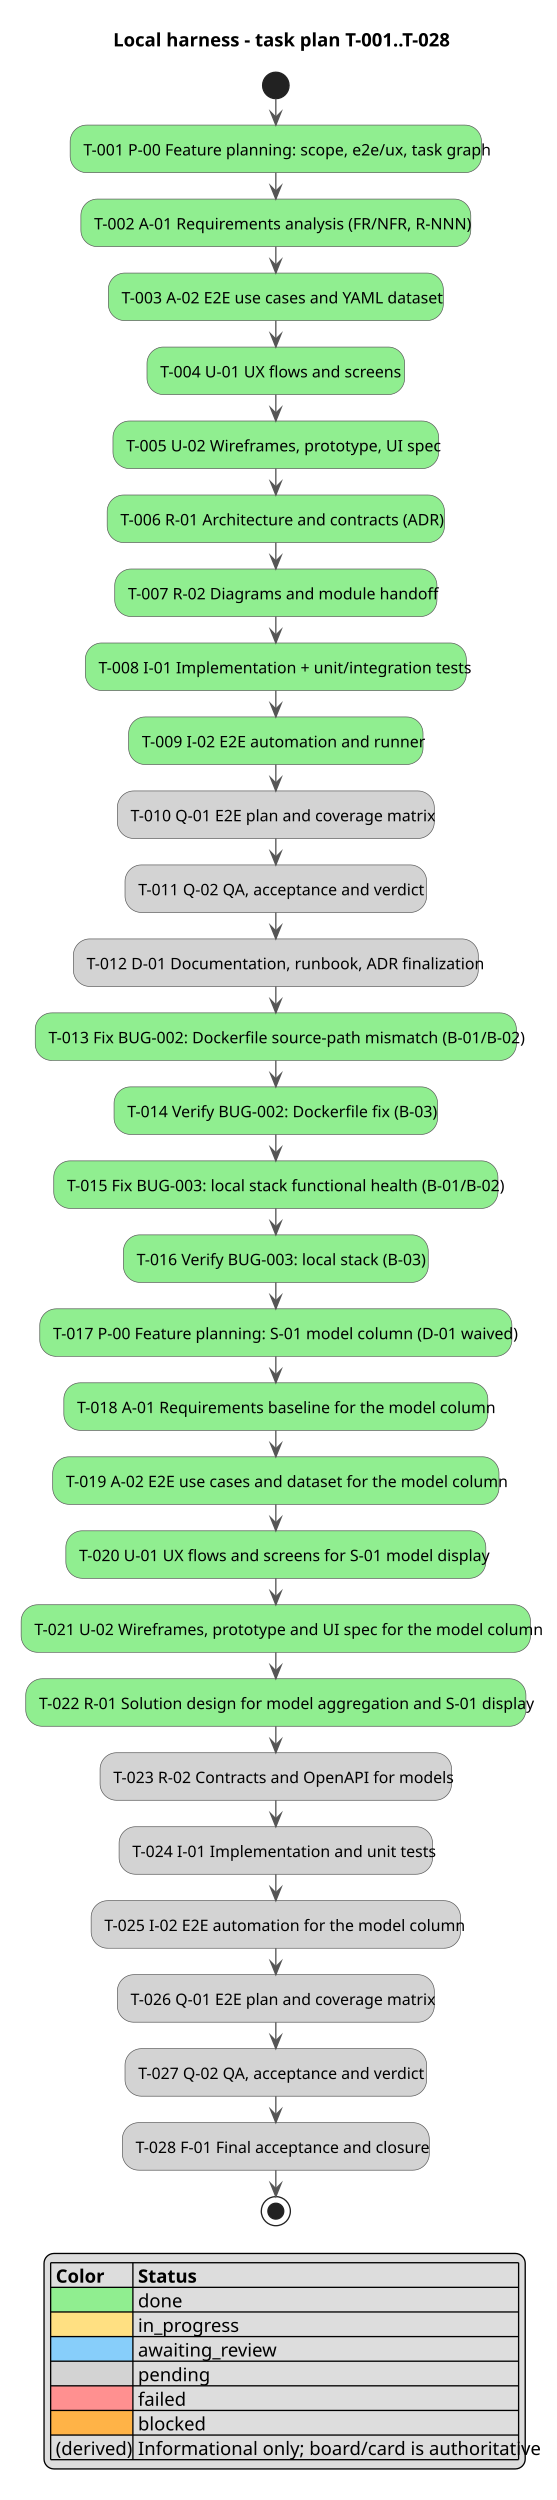
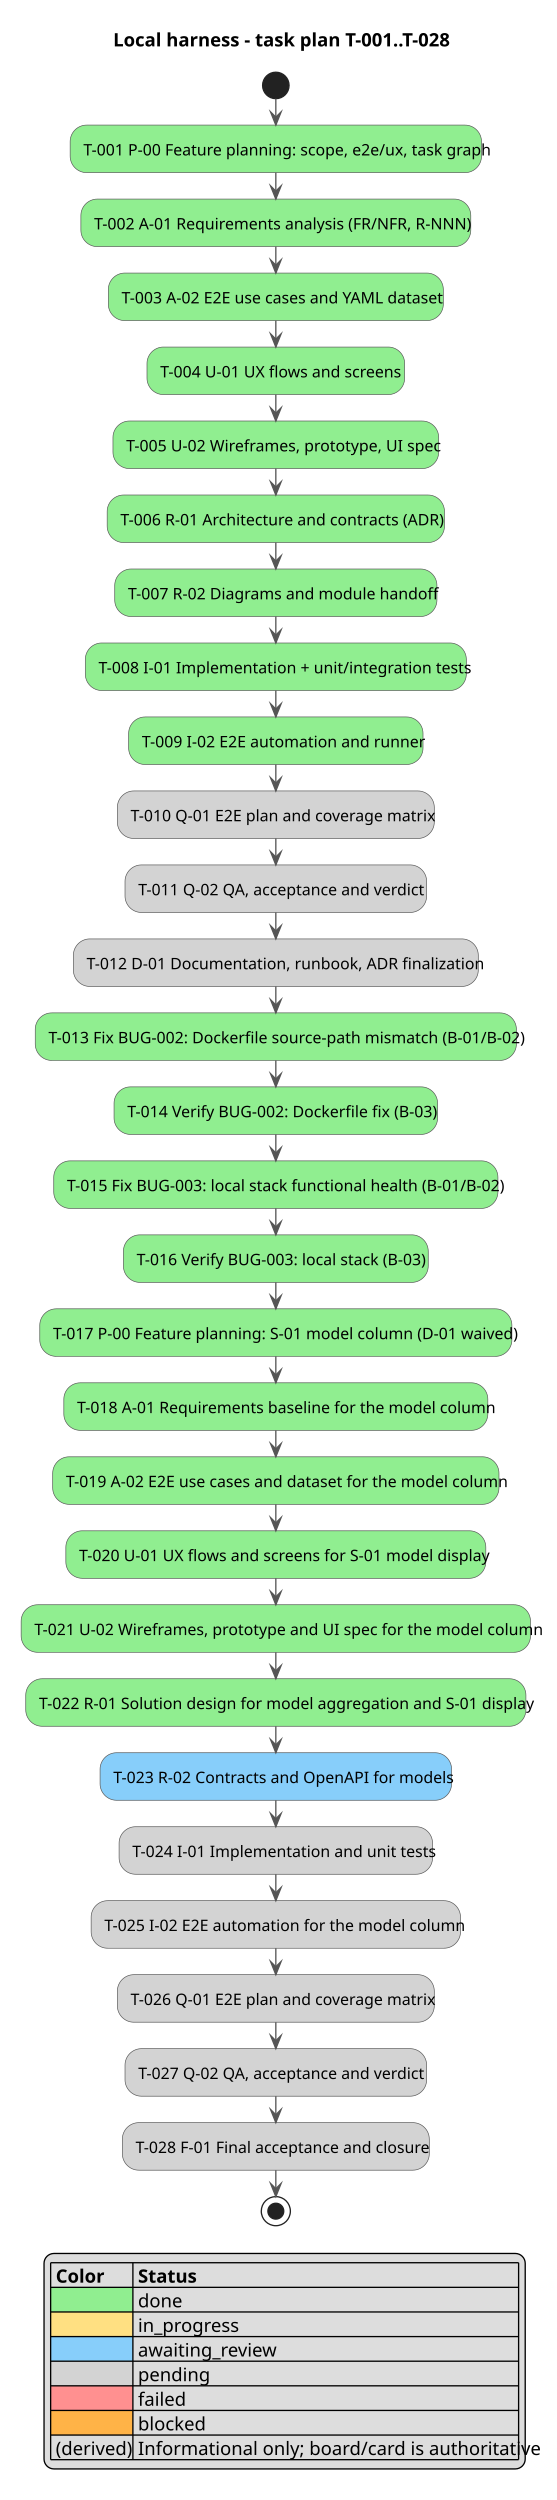
<svg xmlns="http://www.w3.org/2000/svg" version="1.1" data-diagram-type="ACTIVITY" style="width:421px;height:1891px;background:#FFFFFF;" width="421px" height="1891px" viewBox="0 0 421 1891" zoomAndPan="magnify" preserveAspectRatio="none" contentStyleType="text/css">
  <defs />
  <g font-family="sans-serif" lengthAdjust="spacing">
    <g class="title" data-source-line="5">
      <text x="85.599" y="35.107" fill="#000" font-size="14" textLength="248.076" font-weight="700" font-family="Segoe UI">Local harness - task plan T-001..T-028</text>
    </g>
    <ellipse cx="208.637" cy="64.621" rx="10" ry="10" fill="#222" style="stroke:#222;stroke-width:1;" />
    <rect x="53.072" y="94.621" width="311.129" height="35.961" fill="#90EE90" style="stroke:#555;stroke-width:0.5;" rx="12.5" ry="12.5" />
    <text x="63.072" y="117.57" fill="#000" font-size="12" textLength="291.129" font-family="Segoe UI">T-001 P-00 Feature planning: scope, e2e/ux, task graph</text>
    <rect x="61.182" y="150.582" width="294.91" height="35.961" fill="#90EE90" style="stroke:#555;stroke-width:0.5;" rx="12.5" ry="12.5" />
    <text x="71.182" y="173.531" fill="#000" font-size="12" textLength="274.91" font-family="Segoe UI">T-002 A-01 Requirements analysis (FR/NFR, R-NNN)</text>
    <rect x="81.941" y="206.543" width="253.391" height="35.961" fill="#90EE90" style="stroke:#555;stroke-width:0.5;" rx="12.5" ry="12.5" />
    <text x="91.941" y="229.492" fill="#000" font-size="12" textLength="233.391" font-family="Segoe UI">T-003 A-02 E2E use cases and YAML dataset</text>
    <rect x="111.191" y="262.504" width="194.891" height="35.961" fill="#90EE90" style="stroke:#555;stroke-width:0.5;" rx="12.5" ry="12.5" />
    <text x="121.191" y="285.453" fill="#000" font-size="12" textLength="174.891" font-family="Segoe UI">T-004 U-01 UX flows and screens</text>
    <rect x="85.451" y="318.465" width="246.371" height="35.961" fill="#90EE90" style="stroke:#555;stroke-width:0.5;" rx="12.5" ry="12.5" />
    <text x="95.451" y="341.414" fill="#000" font-size="12" textLength="226.371" font-family="Segoe UI">T-005 U-02 Wireframes, prototype, UI spec</text>
    <rect x="81.071" y="374.426" width="255.131" height="35.961" fill="#90EE90" style="stroke:#555;stroke-width:0.5;" rx="12.5" ry="12.5" />
    <text x="91.071" y="397.375" fill="#000" font-size="12" textLength="235.131" font-family="Segoe UI">T-006 R-01 Architecture and contracts (ADR)</text>
    <rect x="86.784" y="430.387" width="243.705" height="35.961" fill="#90EE90" style="stroke:#555;stroke-width:0.5;" rx="12.5" ry="12.5" />
    <text x="96.784" y="453.336" fill="#000" font-size="12" textLength="223.705" font-family="Segoe UI">T-007 R-02 Diagrams and module handoff</text>
    <rect x="64.536" y="486.348" width="288.201" height="35.961" fill="#90EE90" style="stroke:#555;stroke-width:0.5;" rx="12.5" ry="12.5" />
    <text x="74.536" y="509.297" fill="#000" font-size="12" textLength="268.201" font-family="Segoe UI">T-008 I-01 Implementation + unit/integration tests</text>
    <rect x="97.311" y="542.309" width="222.652" height="35.961" fill="#90EE90" style="stroke:#555;stroke-width:0.5;" rx="12.5" ry="12.5" />
    <text x="107.311" y="565.258" fill="#000" font-size="12" textLength="202.652" font-family="Segoe UI">T-009 I-02 E2E automation and runner</text>
    <rect x="88.768" y="598.27" width="239.738" height="35.961" fill="#D3D3D3" style="stroke:#555;stroke-width:0.5;" rx="12.5" ry="12.5" />
    <text x="98.768" y="621.219" fill="#000" font-size="12" textLength="219.738" font-family="Segoe UI">T-010 Q-01 E2E plan and coverage matrix</text>
    <rect x="94.565" y="654.23" width="228.143" height="35.961" fill="#D3D3D3" style="stroke:#555;stroke-width:0.5;" rx="12.5" ry="12.5" />
    <text x="104.565" y="677.18" fill="#000" font-size="12" textLength="208.143" font-family="Segoe UI">T-011 Q-02 QA, acceptance and verdict</text>
    <rect x="55.489" y="710.191" width="306.295" height="35.961" fill="#D3D3D3" style="stroke:#555;stroke-width:0.5;" rx="12.5" ry="12.5" />
    <text x="65.489" y="733.141" fill="#000" font-size="12" textLength="286.295" font-family="Segoe UI">T-012 D-01 Documentation, runbook, ADR finalization</text>
    <rect x="26.667" y="766.152" width="363.939" height="35.961" fill="#90EE90" style="stroke:#555;stroke-width:0.5;" rx="12.5" ry="12.5" />
    <text x="36.667" y="789.102" fill="#000" font-size="12" textLength="343.939" font-family="Segoe UI">T-013 Fix BUG-002: Dockerfile source-path mismatch (B-01/B-02)</text>
    <rect x="86.271" y="822.113" width="244.73" height="35.961" fill="#90EE90" style="stroke:#555;stroke-width:0.5;" rx="12.5" ry="12.5" />
    <text x="96.271" y="845.063" fill="#000" font-size="12" textLength="224.73" font-family="Segoe UI">T-014 Verify BUG-002: Dockerfile fix (B-03)</text>
    <rect x="40.65" y="878.074" width="335.973" height="35.961" fill="#90EE90" style="stroke:#555;stroke-width:0.5;" rx="12.5" ry="12.5" />
    <text x="50.65" y="901.023" fill="#000" font-size="12" textLength="315.973" font-family="Segoe UI">T-015 Fix BUG-003: local stack functional health (B-01/B-02)</text>
    <rect x="93.347" y="934.035" width="230.58" height="35.961" fill="#90EE90" style="stroke:#555;stroke-width:0.5;" rx="12.5" ry="12.5" />
    <text x="103.347" y="956.984" fill="#000" font-size="12" textLength="210.58" font-family="Segoe UI">T-016 Verify BUG-003: local stack (B-03)</text>
    <rect x="30.089" y="989.996" width="357.096" height="35.961" fill="#90EE90" style="stroke:#555;stroke-width:0.5;" rx="12.5" ry="12.5" />
    <text x="40.089" y="1012.945" fill="#000" font-size="12" textLength="337.096" font-family="Segoe UI">T-017 P-00 Feature planning: S-01 model column (D-01 waived)</text>
    <rect x="48.279" y="1045.957" width="320.715" height="35.961" fill="#90EE90" style="stroke:#555;stroke-width:0.5;" rx="12.5" ry="12.5" />
    <text x="58.279" y="1068.906" fill="#000" font-size="12" textLength="300.715" font-family="Segoe UI">T-018 A-01 Requirements baseline for the model column</text>
    <rect x="39.856" y="1101.918" width="337.561" height="35.961" fill="#90EE90" style="stroke:#555;stroke-width:0.5;" rx="12.5" ry="12.5" />
    <text x="49.856" y="1124.867" fill="#000" font-size="12" textLength="317.561" font-family="Segoe UI">T-019 A-02 E2E use cases and dataset for the model column</text>
    <rect x="49.806" y="1157.879" width="317.662" height="35.961" fill="#90EE90" style="stroke:#555;stroke-width:0.5;" rx="12.5" ry="12.5" />
    <text x="59.806" y="1180.828" fill="#000" font-size="12" textLength="297.662" font-family="Segoe UI">T-020 U-01 UX flows and screens for S-01 model display</text>
    <rect x="16" y="1213.84" width="385.273" height="35.961" fill="#90EE90" style="stroke:#555;stroke-width:0.5;" rx="12.5" ry="12.5" />
    <text x="26" y="1236.789" fill="#000" font-size="12" textLength="365.273" font-family="Segoe UI">T-021 U-02 Wireframes, prototype and UI spec for the model column</text>
    <rect x="19.475" y="1269.801" width="378.324" height="35.961" fill="#90EE90" style="stroke:#555;stroke-width:0.5;" rx="12.5" ry="12.5" />
    <text x="29.475" y="1292.75" fill="#000" font-size="12" textLength="358.324" font-family="Segoe UI">T-022 R-01 Solution design for model aggregation and S-01 display</text>
-     <rect x="75.698" y="1325.762" width="265.877" height="35.961" fill="#D3D3D3" style="stroke:#555;stroke-width:0.5;" rx="12.5" ry="12.5" />
+     <rect x="75.698" y="1325.762" width="265.877" height="35.961" fill="#87CEFA" style="stroke:#555;stroke-width:0.5;" rx="12.5" ry="12.5" />
    <text x="85.698" y="1348.711" fill="#000" font-size="12" textLength="245.877" font-family="Segoe UI">T-023 R-02 Contracts and OpenAPI for models</text>
    <rect x="90.086" y="1381.723" width="237.102" height="35.961" fill="#D3D3D3" style="stroke:#555;stroke-width:0.5;" rx="12.5" ry="12.5" />
    <text x="100.086" y="1404.672" fill="#000" font-size="12" textLength="217.102" font-family="Segoe UI">T-024 I-01 Implementation and unit tests</text>
    <rect x="68.948" y="1437.684" width="279.377" height="35.961" fill="#D3D3D3" style="stroke:#555;stroke-width:0.5;" rx="12.5" ry="12.5" />
    <text x="78.948" y="1460.633" fill="#000" font-size="12" textLength="259.377" font-family="Segoe UI">T-025 I-02 E2E automation for the model column</text>
    <rect x="88.768" y="1493.645" width="239.738" height="35.961" fill="#D3D3D3" style="stroke:#555;stroke-width:0.5;" rx="12.5" ry="12.5" />
    <text x="98.768" y="1516.594" fill="#000" font-size="12" textLength="219.738" font-family="Segoe UI">T-026 Q-01 E2E plan and coverage matrix</text>
    <rect x="94.565" y="1549.605" width="228.143" height="35.961" fill="#D3D3D3" style="stroke:#555;stroke-width:0.5;" rx="12.5" ry="12.5" />
    <text x="104.565" y="1572.555" fill="#000" font-size="12" textLength="208.143" font-family="Segoe UI">T-027 Q-02 QA, acceptance and verdict</text>
    <rect x="92.553" y="1605.566" width="232.168" height="35.961" fill="#D3D3D3" style="stroke:#555;stroke-width:0.5;" rx="12.5" ry="12.5" />
    <text x="102.553" y="1628.516" fill="#000" font-size="12" textLength="212.168" font-family="Segoe UI">T-028 F-01 Final acceptance and closure</text>
    <ellipse cx="208.637" cy="1672.527" rx="11" ry="11" fill="none" style="stroke:#222;stroke-width:1;" />
    <ellipse cx="208.637" cy="1672.527" rx="6" ry="6" fill="#222" style="stroke:#222;stroke-width:1;" />
    <line x1="208.637" y1="74.621" x2="208.637" y2="94.621" style="stroke:#555;stroke-width:1;" />
    <polygon points="204.637,84.621,208.637,94.621,212.637,84.621,208.637,88.621" fill="#555" style="stroke:#555;stroke-width:1;stroke-linejoin:miter;stroke-miterlimit:10;" />
    <line x1="208.637" y1="130.582" x2="208.637" y2="150.582" style="stroke:#555;stroke-width:1;" />
    <polygon points="204.637,140.582,208.637,150.582,212.637,140.582,208.637,144.582" fill="#555" style="stroke:#555;stroke-width:1;stroke-linejoin:miter;stroke-miterlimit:10;" />
    <line x1="208.637" y1="186.543" x2="208.637" y2="206.543" style="stroke:#555;stroke-width:1;" />
    <polygon points="204.637,196.543,208.637,206.543,212.637,196.543,208.637,200.543" fill="#555" style="stroke:#555;stroke-width:1;stroke-linejoin:miter;stroke-miterlimit:10;" />
    <line x1="208.637" y1="242.504" x2="208.637" y2="262.504" style="stroke:#555;stroke-width:1;" />
    <polygon points="204.637,252.504,208.637,262.504,212.637,252.504,208.637,256.504" fill="#555" style="stroke:#555;stroke-width:1;stroke-linejoin:miter;stroke-miterlimit:10;" />
    <line x1="208.637" y1="298.465" x2="208.637" y2="318.465" style="stroke:#555;stroke-width:1;" />
    <polygon points="204.637,308.465,208.637,318.465,212.637,308.465,208.637,312.465" fill="#555" style="stroke:#555;stroke-width:1;stroke-linejoin:miter;stroke-miterlimit:10;" />
    <line x1="208.637" y1="354.426" x2="208.637" y2="374.426" style="stroke:#555;stroke-width:1;" />
    <polygon points="204.637,364.426,208.637,374.426,212.637,364.426,208.637,368.426" fill="#555" style="stroke:#555;stroke-width:1;stroke-linejoin:miter;stroke-miterlimit:10;" />
    <line x1="208.637" y1="410.387" x2="208.637" y2="430.387" style="stroke:#555;stroke-width:1;" />
    <polygon points="204.637,420.387,208.637,430.387,212.637,420.387,208.637,424.387" fill="#555" style="stroke:#555;stroke-width:1;stroke-linejoin:miter;stroke-miterlimit:10;" />
    <line x1="208.637" y1="466.348" x2="208.637" y2="486.348" style="stroke:#555;stroke-width:1;" />
    <polygon points="204.637,476.348,208.637,486.348,212.637,476.348,208.637,480.348" fill="#555" style="stroke:#555;stroke-width:1;stroke-linejoin:miter;stroke-miterlimit:10;" />
    <line x1="208.637" y1="522.309" x2="208.637" y2="542.309" style="stroke:#555;stroke-width:1;" />
    <polygon points="204.637,532.309,208.637,542.309,212.637,532.309,208.637,536.309" fill="#555" style="stroke:#555;stroke-width:1;stroke-linejoin:miter;stroke-miterlimit:10;" />
    <line x1="208.637" y1="578.27" x2="208.637" y2="598.27" style="stroke:#555;stroke-width:1;" />
    <polygon points="204.637,588.27,208.637,598.27,212.637,588.27,208.637,592.27" fill="#555" style="stroke:#555;stroke-width:1;stroke-linejoin:miter;stroke-miterlimit:10;" />
    <line x1="208.637" y1="634.23" x2="208.637" y2="654.23" style="stroke:#555;stroke-width:1;" />
    <polygon points="204.637,644.23,208.637,654.23,212.637,644.23,208.637,648.23" fill="#555" style="stroke:#555;stroke-width:1;stroke-linejoin:miter;stroke-miterlimit:10;" />
    <line x1="208.637" y1="690.191" x2="208.637" y2="710.191" style="stroke:#555;stroke-width:1;" />
    <polygon points="204.637,700.191,208.637,710.191,212.637,700.191,208.637,704.191" fill="#555" style="stroke:#555;stroke-width:1;stroke-linejoin:miter;stroke-miterlimit:10;" />
    <line x1="208.637" y1="746.152" x2="208.637" y2="766.152" style="stroke:#555;stroke-width:1;" />
    <polygon points="204.637,756.152,208.637,766.152,212.637,756.152,208.637,760.152" fill="#555" style="stroke:#555;stroke-width:1;stroke-linejoin:miter;stroke-miterlimit:10;" />
    <line x1="208.637" y1="802.113" x2="208.637" y2="822.113" style="stroke:#555;stroke-width:1;" />
    <polygon points="204.637,812.113,208.637,822.113,212.637,812.113,208.637,816.113" fill="#555" style="stroke:#555;stroke-width:1;stroke-linejoin:miter;stroke-miterlimit:10;" />
    <line x1="208.637" y1="858.074" x2="208.637" y2="878.074" style="stroke:#555;stroke-width:1;" />
    <polygon points="204.637,868.074,208.637,878.074,212.637,868.074,208.637,872.074" fill="#555" style="stroke:#555;stroke-width:1;stroke-linejoin:miter;stroke-miterlimit:10;" />
    <line x1="208.637" y1="914.035" x2="208.637" y2="934.035" style="stroke:#555;stroke-width:1;" />
    <polygon points="204.637,924.035,208.637,934.035,212.637,924.035,208.637,928.035" fill="#555" style="stroke:#555;stroke-width:1;stroke-linejoin:miter;stroke-miterlimit:10;" />
    <line x1="208.637" y1="969.996" x2="208.637" y2="989.996" style="stroke:#555;stroke-width:1;" />
    <polygon points="204.637,979.996,208.637,989.996,212.637,979.996,208.637,983.996" fill="#555" style="stroke:#555;stroke-width:1;stroke-linejoin:miter;stroke-miterlimit:10;" />
    <line x1="208.637" y1="1025.957" x2="208.637" y2="1045.957" style="stroke:#555;stroke-width:1;" />
    <polygon points="204.637,1035.957,208.637,1045.957,212.637,1035.957,208.637,1039.957" fill="#555" style="stroke:#555;stroke-width:1;stroke-linejoin:miter;stroke-miterlimit:10;" />
    <line x1="208.637" y1="1081.918" x2="208.637" y2="1101.918" style="stroke:#555;stroke-width:1;" />
    <polygon points="204.637,1091.918,208.637,1101.918,212.637,1091.918,208.637,1095.918" fill="#555" style="stroke:#555;stroke-width:1;stroke-linejoin:miter;stroke-miterlimit:10;" />
    <line x1="208.637" y1="1137.879" x2="208.637" y2="1157.879" style="stroke:#555;stroke-width:1;" />
    <polygon points="204.637,1147.879,208.637,1157.879,212.637,1147.879,208.637,1151.879" fill="#555" style="stroke:#555;stroke-width:1;stroke-linejoin:miter;stroke-miterlimit:10;" />
    <line x1="208.637" y1="1193.84" x2="208.637" y2="1213.84" style="stroke:#555;stroke-width:1;" />
    <polygon points="204.637,1203.84,208.637,1213.84,212.637,1203.84,208.637,1207.84" fill="#555" style="stroke:#555;stroke-width:1;stroke-linejoin:miter;stroke-miterlimit:10;" />
    <line x1="208.637" y1="1249.801" x2="208.637" y2="1269.801" style="stroke:#555;stroke-width:1;" />
    <polygon points="204.637,1259.801,208.637,1269.801,212.637,1259.801,208.637,1263.801" fill="#555" style="stroke:#555;stroke-width:1;stroke-linejoin:miter;stroke-miterlimit:10;" />
    <line x1="208.637" y1="1305.762" x2="208.637" y2="1325.762" style="stroke:#555;stroke-width:1;" />
    <polygon points="204.637,1315.762,208.637,1325.762,212.637,1315.762,208.637,1319.762" fill="#555" style="stroke:#555;stroke-width:1;stroke-linejoin:miter;stroke-miterlimit:10;" />
    <line x1="208.637" y1="1361.723" x2="208.637" y2="1381.723" style="stroke:#555;stroke-width:1;" />
    <polygon points="204.637,1371.723,208.637,1381.723,212.637,1371.723,208.637,1375.723" fill="#555" style="stroke:#555;stroke-width:1;stroke-linejoin:miter;stroke-miterlimit:10;" />
    <line x1="208.637" y1="1417.684" x2="208.637" y2="1437.684" style="stroke:#555;stroke-width:1;" />
    <polygon points="204.637,1427.684,208.637,1437.684,212.637,1427.684,208.637,1431.684" fill="#555" style="stroke:#555;stroke-width:1;stroke-linejoin:miter;stroke-miterlimit:10;" />
    <line x1="208.637" y1="1473.645" x2="208.637" y2="1493.645" style="stroke:#555;stroke-width:1;" />
    <polygon points="204.637,1483.645,208.637,1493.645,212.637,1483.645,208.637,1487.645" fill="#555" style="stroke:#555;stroke-width:1;stroke-linejoin:miter;stroke-miterlimit:10;" />
    <line x1="208.637" y1="1529.605" x2="208.637" y2="1549.605" style="stroke:#555;stroke-width:1;" />
    <polygon points="204.637,1539.605,208.637,1549.605,212.637,1539.605,208.637,1543.605" fill="#555" style="stroke:#555;stroke-width:1;stroke-linejoin:miter;stroke-miterlimit:10;" />
    <line x1="208.637" y1="1585.566" x2="208.637" y2="1605.566" style="stroke:#555;stroke-width:1;" />
    <polygon points="204.637,1595.566,208.637,1605.566,212.637,1595.566,208.637,1599.566" fill="#555" style="stroke:#555;stroke-width:1;stroke-linejoin:miter;stroke-miterlimit:10;" />
    <line x1="208.637" y1="1641.527" x2="208.637" y2="1661.527" style="stroke:#555;stroke-width:1;" />
    <polygon points="204.637,1651.527,208.637,1661.527,212.637,1651.527,208.637,1655.527" fill="#555" style="stroke:#555;stroke-width:1;stroke-linejoin:miter;stroke-miterlimit:10;" />
    <g class="legend" data-source-line="38">
      <rect x="33.309" y="1704.527" width="363.965" height="162.969" fill="#DDD" style="stroke:#000;stroke-width:1;" rx="7.5" ry="7.5" />
      <text x="42.171" y="1726.635" fill="#000" font-size="14" textLength="35.403" font-weight="700" font-family="Segoe UI">Color</text>
      <text x="104.385" y="1726.635" fill="#000" font-size="14" textLength="40.906" font-weight="700" font-family="Segoe UI">Status</text>
      <rect x="38.309" y="1730.148" width="62.214" height="18.621" fill="#90EE90" style="stroke:none;" />
      <text x="38.309" y="1745.256" fill="#000" font-size="14" font-family="Segoe UI"> </text>
      <text x="104.357" y="1745.256" fill="#000" font-size="14" textLength="31.691" font-family="Segoe UI">done</text>
      <rect x="38.309" y="1748.77" width="62.214" height="18.621" fill="#FFE082" style="stroke:none;" />
      <text x="38.309" y="1763.877" fill="#000" font-size="14" font-family="Segoe UI"> </text>
      <text x="104.357" y="1763.877" fill="#000" font-size="14" textLength="70.738" font-family="Segoe UI">in_progress</text>
      <rect x="38.309" y="1767.391" width="62.214" height="18.621" fill="#87CEFA" style="stroke:none;" />
      <text x="38.309" y="1782.498" fill="#000" font-size="14" font-family="Segoe UI"> </text>
      <text x="104.357" y="1782.498" fill="#000" font-size="14" textLength="97.59" font-family="Segoe UI">awaiting_review</text>
      <rect x="38.309" y="1786.012" width="62.214" height="18.621" fill="#D3D3D3" style="stroke:none;" />
      <text x="38.309" y="1801.119" fill="#000" font-size="14" font-family="Segoe UI"> </text>
      <text x="104.357" y="1801.119" fill="#000" font-size="14" textLength="51.276" font-family="Segoe UI">pending</text>
      <rect x="38.309" y="1804.633" width="62.214" height="18.621" fill="#FF9090" style="stroke:none;" />
      <text x="38.309" y="1819.74" fill="#000" font-size="14" font-family="Segoe UI"> </text>
      <text x="104.357" y="1819.74" fill="#000" font-size="14" textLength="33.852" font-family="Segoe UI">failed</text>
      <rect x="38.309" y="1823.254" width="62.214" height="18.621" fill="#FFB347" style="stroke:none;" />
      <text x="38.309" y="1838.361" fill="#000" font-size="14" font-family="Segoe UI"> </text>
      <text x="104.357" y="1838.361" fill="#000" font-size="14" textLength="48.815" font-family="Segoe UI">blocked</text>
      <text x="42.144" y="1856.982" fill="#000" font-size="14" textLength="54.544" font-family="Segoe UI">(derived)</text>
      <text x="104.357" y="1856.982" fill="#000" font-size="14" textLength="284.081" font-family="Segoe UI">Informational only; board/card is authoritative</text>
      <line x1="38.309" y1="1711.527" x2="392.273" y2="1711.527" style="stroke:#000;stroke-width:1;" />
      <line x1="38.309" y1="1730.148" x2="392.273" y2="1730.148" style="stroke:#000;stroke-width:1;" />
      <line x1="38.309" y1="1748.77" x2="392.273" y2="1748.77" style="stroke:#000;stroke-width:1;" />
      <line x1="38.309" y1="1767.391" x2="392.273" y2="1767.391" style="stroke:#000;stroke-width:1;" />
      <line x1="38.309" y1="1786.012" x2="392.273" y2="1786.012" style="stroke:#000;stroke-width:1;" />
      <line x1="38.309" y1="1804.633" x2="392.273" y2="1804.633" style="stroke:#000;stroke-width:1;" />
      <line x1="38.309" y1="1823.254" x2="392.273" y2="1823.254" style="stroke:#000;stroke-width:1;" />
      <line x1="38.309" y1="1841.875" x2="392.273" y2="1841.875" style="stroke:#000;stroke-width:1;" />
      <line x1="38.309" y1="1860.496" x2="392.273" y2="1860.496" style="stroke:#000;stroke-width:1;" />
      <line x1="38.309" y1="1711.527" x2="38.309" y2="1860.496" style="stroke:#000;stroke-width:1;" />
      <line x1="100.522" y1="1711.527" x2="100.522" y2="1860.496" style="stroke:#000;stroke-width:1;" />
      <line x1="392.273" y1="1711.527" x2="392.273" y2="1860.496" style="stroke:#000;stroke-width:1;" />
    </g>
  </g>
</svg>
